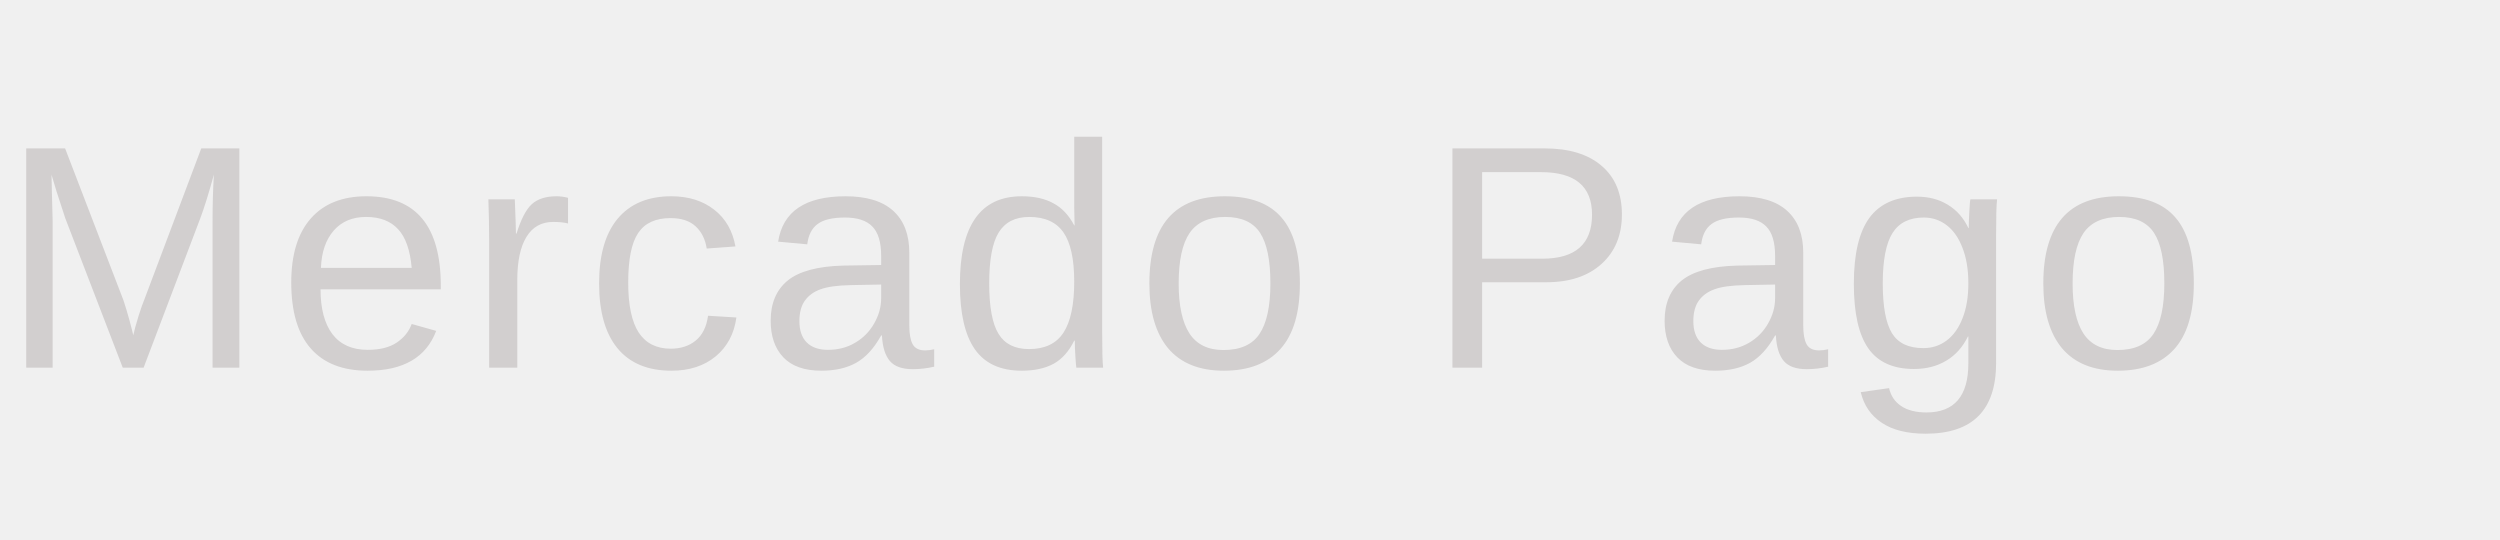
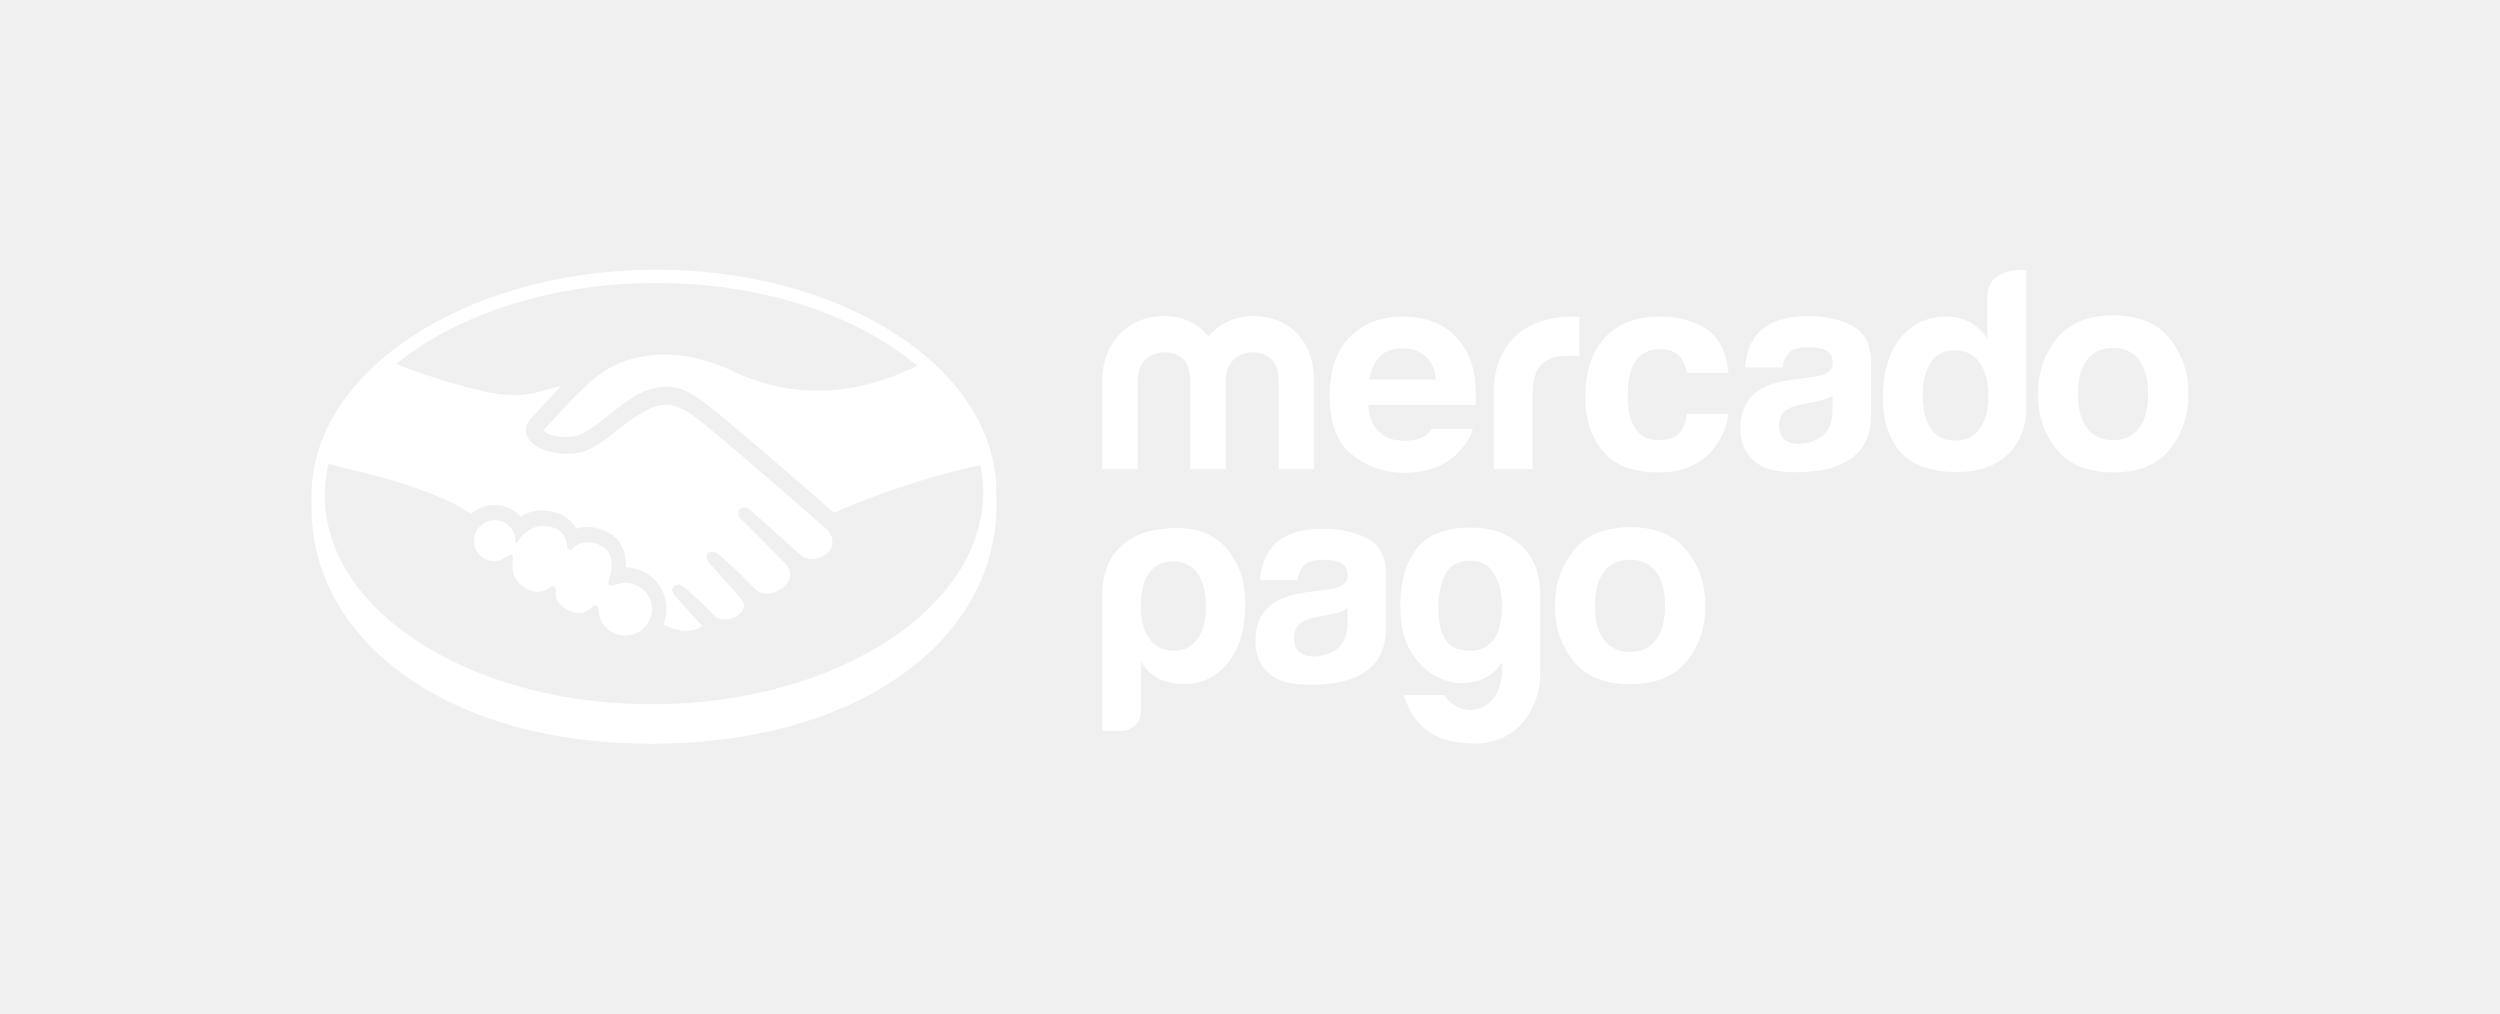
- <svg xmlns="http://www.w3.org/2000/svg" viewBox="0 0 204 44" width="204" height="44" role="img" aria-label="Mercado Pago">
-   <text x="0" y="30" font-family="'Archivo','Helvetica Neue',Arial,sans-serif" font-size="26" font-weight="500" letter-spacing="1" fill="#d2cfcf">Mercado Pago</text>
+ <svg xmlns="http://www.w3.org/2000/svg" id="logos" viewBox="0 0 1048.82 425.2">
+   <defs>
+     <style>
+       .cls-1 {
+         fill: #fff;
+         stroke-width: 0px;
+       }
+     </style>
+   </defs>
+   <g>
+     <path class="cls-1" d="m910.3,142.12c-5.21-6.54-13.13-9.8-23.75-9.8s-18.53,3.27-23.74,9.8c-5.22,6.53-7.83,14.25-7.83,23.16s2.61,16.81,7.83,23.26c5.21,6.43,13.13,9.65,23.74,9.65s18.54-3.22,23.75-9.65c5.22-6.45,7.82-14.19,7.82-23.26s-2.6-16.63-7.82-23.16Zm-12.92,37.48c-2.53,3.35-6.15,5.04-10.89,5.04s-8.36-1.69-10.91-5.04c-2.55-3.35-3.82-8.13-3.82-14.32s1.27-10.95,3.82-14.29c2.55-3.34,6.19-5.01,10.91-5.01s8.35,1.67,10.89,5.01c2.53,3.34,3.8,8.11,3.8,14.29s-1.27,10.97-3.8,14.32Z" />
+     <path class="cls-1" d="m777.02,136.65c-5.29-2.68-11.34-4.03-18.15-4.03-10.47,0-17.86,2.73-22.17,8.18-2.71,3.49-4.22,7.95-4.58,13.37h15.65c.38-2.4,1.15-4.29,2.31-5.69,1.61-1.89,4.36-2.84,8.23-2.84,3.46,0,6.08.48,7.88,1.45,1.78.96,2.68,2.72,2.68,5.26,0,2.09-1.16,3.61-3.49,4.61-1.3.57-3.46,1.04-6.48,1.42l-5.55.68c-6.3.8-11.08,2.13-14.32,3.99-5.92,3.41-8.88,8.93-8.88,16.55,0,5.87,1.83,10.41,5.52,13.61,3.67,3.21,8.34,4.55,13.98,4.81,35.37,1.59,34.98-18.64,35.3-22.84v-23.27c0-7.47-2.65-12.55-7.93-15.25Zm-8.22,35.32c-.11,5.42-1.66,9.15-4.64,11.2-2.99,2.05-6.24,3.07-9.78,3.07-2.24,0-4.14-.63-5.7-1.85-1.56-1.23-2.34-3.24-2.34-6.01,0-3.1,1.28-5.39,3.83-6.88,1.51-.87,3.99-1.61,7.45-2.2l3.69-.69c1.84-.35,3.28-.73,4.34-1.13,1.07-.38,2.1-.9,3.13-1.55v6.03Z" />
+     <path class="cls-1" d="m696.36,146.48c4.05,0,7.01,1.25,8.94,3.75,1.31,1.84,2.13,3.93,2.45,6.24h17.45c-.95-8.81-4.03-14.95-9.24-18.43-5.22-3.47-11.9-5.21-20.07-5.21-9.61,0-17.15,2.95-22.61,8.84-5.46,5.9-8.2,14.15-8.2,24.75,0,9.38,2.47,17.04,7.42,22.93,4.95,5.89,12.66,8.84,23.14,8.84s18.42-3.53,23.76-10.61c3.35-4.38,5.23-9.03,5.62-13.94h-17.39c-.36,3.25-1.37,5.9-3.06,7.94-1.67,2.03-4.5,3.06-8.5,3.06-5.63,0-9.47-2.57-11.5-7.72-1.12-2.75-1.69-6.38-1.69-10.91s.57-8.54,1.69-11.43c2.12-5.39,6.05-8.1,11.79-8.1Z" />
+     <path class="cls-1" d="m659.84,149.27c.79.04,1.69.11,2.73.23v-16.55c-.72-.05-1.19-.07-1.39-.1-.21-.02-.46-.03-.77-.03-35.85,0-33.72,31.73-33.72,31.73v32.24h16.27v-30.23c0-4.96.63-8.62,1.86-11.01,2.23-4.23,6.6-6.35,13.1-6.35.49,0,1.13.03,1.92.07Z" />
+     <path class="cls-1" d="m567.25,190.74c6.28,5.06,13.54,7.61,21.76,7.61,9.96,0,17.71-3.01,23.24-9.02,2.99-3.16,4.86-6.29,5.65-9.38h-17.26c-.68.98-1.41,1.81-2.22,2.46-2.3,1.89-5.42,2.47-9.09,2.47-3.47,0-6.2-.52-8.66-2.07-4.06-2.5-6.35-6.72-6.59-12.91h45.01c.06-5.34-.11-9.43-.54-12.27-.74-4.84-2.4-9.1-4.92-12.77-2.81-4.16-6.38-7.21-10.68-9.15-4.31-1.92-9.15-2.88-14.52-2.88-9.06,0-16.42,2.85-22.1,8.56-5.67,5.72-8.52,13.92-8.52,24.63,0,11.43,3.15,19.67,9.44,24.74Zm11.54-41.08c2.29-2.35,5.5-3.53,9.65-3.53,3.81,0,7.01,1.11,9.59,3.34,2.57,2.22,4,5.48,4.3,9.75h-27.83c.58-4.02,2.03-7.2,4.3-9.56Z" />
+     <path class="cls-1" d="m536.43,159.38v37.41h14.85v-37.06c0-15.93-9.56-27.12-25.79-27.12-7.55,0-14.08,3.31-18.47,8.61-4.17-5.3-10.59-8.61-18.48-8.61-15.89,0-26.13,11.67-26.13,27.12v37.06h14.87v-37.41c0-6.83,4.62-11.55,11.27-11.55,9.8,0,10.81,8.13,10.81,11.55v37.41h14.87v-37.41c0-6.83,4.73-11.55,11.26-11.55,9.8,0,10.93,8.13,10.93,11.55Z" />
+     <path class="cls-1" d="m833.75,124.7l-.02,17.43c-1.81-2.92-4.17-5.2-7.08-6.83-2.9-1.64-6.23-2.47-9.98-2.47-8.13,0-14.6,3.03-19.46,9.06-4.86,6.05-7.29,14.77-7.29,25.31,0,9.15,2.47,16.65,7.4,22.49,4.93,5.83,14.6,8.39,23.19,8.39,29.95,0,29.6-25.68,29.6-25.68v-59.11s-16.37-1.75-16.37,11.41Zm-3.13,55.04c-2.37,3.4-5.86,5.1-10.43,5.1s-7.98-1.72-10.23-5.13c-2.25-3.43-3.37-8.41-3.37-14.11,0-5.3,1.1-9.72,3.31-13.29,2.21-3.57,5.67-5.36,10.4-5.36,3.1,0,5.82.98,8.17,2.94,3.81,3.25,5.73,9.09,5.73,16.64,0,5.4-1.2,9.81-3.58,13.21Z" />
+     <path class="cls-1" d="m496.79,221.66c-13.4-.63-20.16,2.56-24.57,5.93-6.09,4.65-9.8,11.53-9.8,22.52v56.51h7.88c2.11,0,4.22-.73,5.77-2.16,1.74-1.6,2.61-3.56,2.61-5.86v-21.12c1.92,3.31,4.45,5.74,7.65,7.32,3.03,1.41,6.53,2.12,10.51,2.12,7.49,0,13.64-2.98,18.41-8.97,4.78-6.15,7.17-14.15,7.17-24.06s-2.26-16.97-7.68-23.57c-4.38-5.34-11.04-8.35-17.94-8.66Zm5.55,46.38c-2.39,3.31-5.66,4.96-9.8,4.96-4.46,0-7.89-1.64-10.28-4.96-2.39-2.99-3.59-7.45-3.59-13.45,0-6.43,1.11-11.16,3.34-14.15,2.4-3.29,5.75-4.96,10.05-4.96s7.89,1.66,10.28,4.96c2.4,3.31,3.59,8.02,3.59,14.15,0,5.68-1.19,10.14-3.59,13.45Z" />
+     <path class="cls-1" d="m636.51,227.49c-5.53-4.19-11.18-6.38-20.89-6.12-9.86.27-17.03,3.03-21.49,9.07-4.46,6.05-6.68,13.95-6.68,23.68,0,8.33,1.68,15.04,5.04,20.17,3.37,5.1,7.4,8.6,12.1,10.47,4.68,1.89,9.42,2.28,14.2,1.19,4.77-1.11,8.57-3.84,11.39-8.24v3.99c-.32,5.03-1.53,8.8-3.63,11.32-2.13,2.5-4.47,4.04-7.06,4.59-2.56.54-5.16.24-7.73-.95-2.59-1.17-4.5-2.87-5.75-5.06h-17.14c4.44,13.34,12.41,19.23,26.77,20.27,23.16,1.67,30.54-17.94,30.52-28.52v-33.25c0-10.99-3.58-18.03-9.63-22.63Zm-6.81,32.66c-.63,3.68-1.64,6.4-3.06,8.12-2.97,4.08-7.6,5.53-13.84,4.37-6.27-1.19-9.4-7.2-9.4-18.03,0-5.03.93-9.51,2.82-13.45,1.88-3.91,5.47-5.89,10.79-5.89,3.91,0,6.89,1.42,8.92,4.24,2.04,2.83,3.34,6.05,3.88,9.67.55,3.61.5,7.27-.12,10.96Z" />
+     <path class="cls-1" d="m573.53,225.84c-5.29-2.67-11.34-4.03-18.15-4.03-10.47,0-17.85,2.73-22.15,8.19-2.7,3.48-4.22,7.94-4.58,13.36h15.65c.38-2.39,1.15-4.29,2.3-5.68,1.61-1.89,4.36-2.85,8.23-2.85,3.47,0,6.09.48,7.88,1.45,1.78.96,2.67,2.72,2.67,5.26,0,2.08-1.16,3.62-3.49,4.6-1.3.57-3.46,1.04-6.48,1.42l-5.54.67c-6.3.8-11.09,2.13-14.31,3.99-5.93,3.41-8.88,8.92-8.88,16.54,0,5.87,1.83,10.41,5.52,13.61,3.67,3.21,8.34,4.55,13.99,4.81,35.36,1.58,34.96-18.64,35.28-22.84v-23.27c0-7.46-2.63-12.54-7.92-15.24Zm-8.22,35.31c-.1,5.43-1.66,9.15-4.63,11.2-2.98,2.05-6.24,3.07-9.78,3.07-2.24,0-4.13-.63-5.7-1.85-1.56-1.23-2.34-3.23-2.34-6,0-3.1,1.28-5.39,3.83-6.87,1.52-.87,3.99-1.61,7.45-2.2l3.7-.68c1.84-.35,3.29-.72,4.33-1.12,1.07-.39,2.11-.91,3.14-1.56v6.03Z" />
+     <path class="cls-1" d="m683.89,221.17c-10.6,0-18.52,3.26-23.73,9.81-5.22,6.53-7.83,14.24-7.83,23.15s2.61,16.8,7.83,23.25c5.21,6.42,13.13,9.64,23.73,9.64s18.53-3.22,23.76-9.64c5.21-6.45,7.81-14.19,7.81-23.25s-2.6-16.62-7.81-23.15c-5.22-6.54-13.14-9.81-23.76-9.81Zm10.83,47.26c-2.53,3.36-6.15,5.05-10.87,5.05s-8.36-1.69-10.91-5.05c-2.56-3.35-3.83-8.12-3.83-14.31s1.27-10.95,3.83-14.29c2.54-3.34,6.18-5.01,10.91-5.01s8.35,1.67,10.87,5.01c2.53,3.34,3.79,8.1,3.79,14.29s-1.26,10.96-3.79,14.31Z" />
+   </g>
+   <g>
+     <path class="cls-1" d="m418.01,205.93c-.43-51.76-65.1-93.43-144.45-92.77-79.34.66-143.3,43.4-142.87,95.16.01,1.34.02,5.04.03,5.5.46,54.91,57.04,98.92,144.49,98.19,87.98-.73,143.3-45.67,142.84-100.59l-.05-5.51Zm-142.9,89.52c-76.29.64-138.46-38.41-138.87-87.21-.02-1.97.1-3.91.29-5.85l.88-5.97c.13-.64.34-1.26.49-1.9,3.14.91,5.42,1.54,6.52,1.79,35.1,8,49.05,16.32,53.19,19.29,2.71-2.42,6.27-3.79,9.87-3.79h.01c4.21,0,8.16,1.8,10.97,4.94,4.41-2.84,9.78-3.44,15.22-1.55,3.56,1.22,6.37,3.49,8.17,6.59,3.63-1.16,7.74-.89,11.85.88,7.91,3.4,9.06,10.72,8.9,15.36,9.4.2,16.98,7.91,16.97,17.35,0,2.25-.45,4.51-1.31,6.57,2.61,1.31,7.06,3.14,11,2.66,3.74-.47,4.86-1.67,5.12-2.03.03-.03.05-.07.07-.1l-10.59-11.7c-1.85-1.74-2.32-3.52-1.21-4.74.46-.52,1.11-.81,1.82-.81,1.23,0,2.28.89,3.05,1.54,5.74,4.79,12.62,11.89,12.69,11.96l.17.19c.15.18.59.54,2.05.8.49.09,1.03.14,1.59.14,1.07,0,3.78-.18,5.76-1.8.36-.31.75-.68,1.12-1.07l.41-.53c1.8-2.3.09-4.64-.27-5.09l-12.89-14.5s-.51-.48-.94-1.07c-1.4-1.87-.77-3.1-.27-3.67.48-.51,1.11-.77,1.77-.77,1.15,0,2.22.76,3.2,1.58,3.45,2.89,8.14,7.5,12.67,11.96l2.85,2.82c.35.23,2.06,1.28,4.44,1.29,1.9,0,3.85-.65,5.79-1.93,2.69-1.75,3.94-3.9,3.82-6.55-.2-2.32-2.13-4.17-2.15-4.19l-17.73-17.84c-1.83-1.56-2.37-3.45-1.32-4.75.45-.56,1.2-.85,1.86-.87,1.15,0,2.16.76,3.17,1.61,3.15,2.64,9.85,8.64,19.91,17.82.58.53.94.85.99.9,0,0,1.84,1.27,4.55,1.28,1.79,0,3.59-.56,5.34-1.67,1.92-1.22,3.03-2.98,3.13-4.94.18-3.57-2.32-5.78-2.34-5.8-4.73-4.14-45.19-39.53-54.6-46.61-5.44-4.1-8.46-5.17-11.58-5.57-.33-.05-.68-.05-1.05-.06-1.25,0-2.86.22-4.18.57-4.8,1.31-11.1,5.79-15.55,9.32-5.79,4.59-11.21,8.9-16.5,10.08-1.66.37-3.48.6-5.36.56-4.99-.01-10.38-1.39-13.41-3.44-1.69-1.14-2.91-2.5-3.52-3.94-1.57-3.66.78-6.6,1.86-7.7l12.17-13.14c.09-.09.17-.17.25-.25-1.75.42-3.47.89-5.31,1.41-4.42,1.23-8.89,2.48-13.43,2.48h-.02c-1.52,0-3.02-.13-4.48-.24l-1.46-.11c-6.38-.41-26.66-5.56-44.54-12.75.02-.02.04-.04.06-.05l4.94-3.79c25.13-18.18,61.67-29.79,102.44-30.13,42.11-.35,79.9,11.4,105.39,30.2l4.9,3.81c.33.27.62.56.94.83l-1.6.74c-14.13,6.46-27.32,9.61-40.33,9.61h-.06c-12.5-.02-24.94-3.02-36.96-8.9-1.37-.64-13.85-6.27-26.45-6.29-.32,0-.66,0-.98.02-20.08.44-28.83,9.18-38.1,18.42l-11.98,12.9c-.24.31-.35.5-.39.61,1.38,1.56,4.98,2.65,8.88,2.66,1.67,0,3.34-.19,4.97-.55,3.66-.81,8.67-4.79,13.52-8.63l.34-.27c5.38-4.27,10.94-8.68,16.62-10.47,2.5-.8,4.91-1.2,7.17-1.2h.03c2.44,0,4.34.47,5.71.89,3,.89,6.41,2.87,11.39,6.63,8.14,6.11,36.66,30.89,53.24,45.39,9.23-4.07,32.62-13.68,61.4-20.05,0,0,0-.04.02-.11.04.21.11.41.15.63l.85,5.95c.12,1.46.2,2.93.21,4.41.41,48.8-61.1,88.88-137.4,89.52Z" />
+     <path class="cls-1" d="m262.4,244.45h0c-1.58,0-3.28.58-4.4.97-.77.26-1.23.43-1.6.43h-.24l-.33-.16c-.24-.16-.36-.39-.42-.66-.33-.48-.23-1.23.35-2.65.03-.07,1.78-4.98.27-9.22-.74-1.85-2.12-3.54-4.6-4.61-1.68-.73-3.31-1.08-4.83-1.09-3.34,0-5.48,1.7-6.45,2.73-.24.25-.57.53-1.01.53-.14,0-.72-.08-.95-.79-.12-.17-.21-.4-.24-.73-.05-.71-.2-1.78-.61-2.93-.77-1.95-2.32-4.06-5.47-5.03-1.29-.4-2.57-.6-3.81-.6-6.52,0-10.06,5.37-10.2,5.6l-1.29,2.01-.05-.37s-.06.04-.07.04c-.27-.07-.31-2.36-.31-2.36-.06-.51-.18-1.01-.33-1.49-1.21-3.44-4.46-5.86-8.2-5.86-4.83,0-8.77,3.93-8.78,8.79,0,1.1.23,2.15.6,3.12,1.34,3.12,4.44,5.3,8.04,5.31,2.26,0,4.04-1.38,6.06-2.45.55-.29,1.12-.33,1.29-.09.16.22.21.47.23.74.11.22.17.47.13.78-.2,1.2-.47,3.79.36,6.5.89,2.59,2.83,5.23,6.87,6.8,1.02.4,2.04.59,3.04.6,1.81,0,3.59-.62,5.45-1.93.45-.32.79-.47,1.11-.45.22.02.56.09.79.35.18.2.25.44.27.68.14.33.16.69.1,1.05-.1.67-.14,1.7.17,2.87.62,1.87,2.17,4,5.92,5.52,1.29.53,2.51.79,3.64.79,2.48,0,4.18-1.25,5.52-2.49.47-.43.89-.72,1.36-.72.7,0,.98.51,1.11,1.02.22.44.26.98.27,1.27.05,1.38.38,2.67.88,3.87,1.78,3.83,5.67,6.47,10.2,6.48,6.21,0,11.27-5.04,11.28-11.24,0-1.46-.3-2.85-.82-4.13-1.75-3.95-5.7-6.74-10.3-6.8Z" />
+   </g>
</svg>
